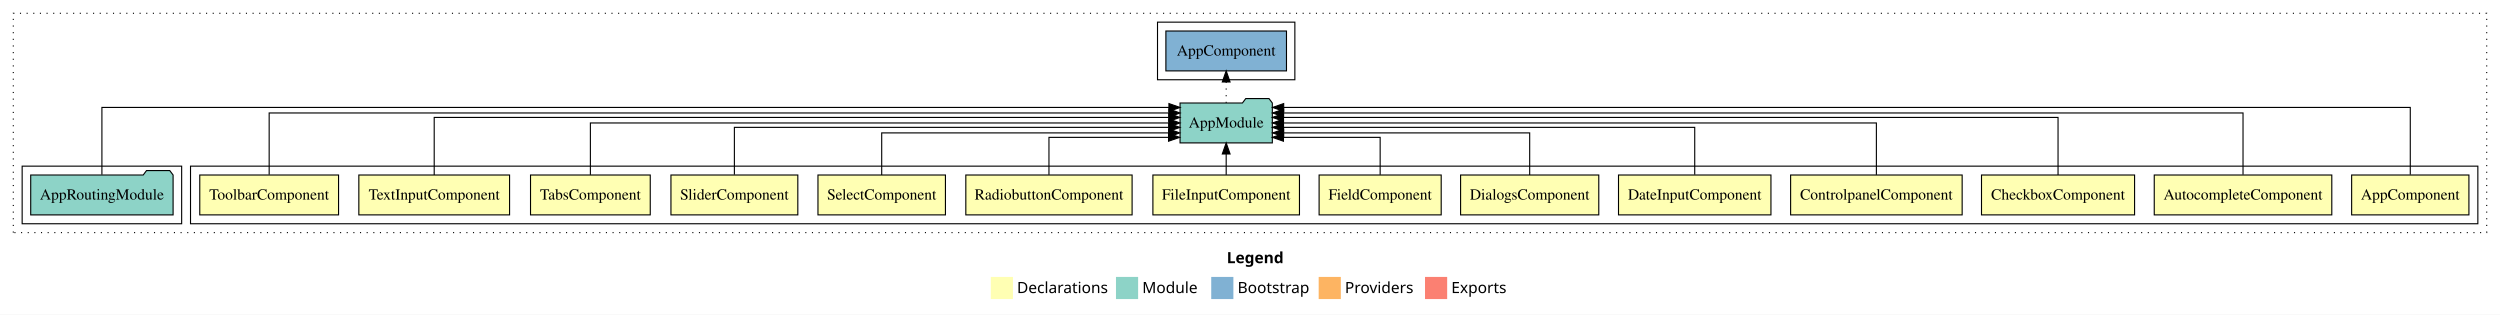
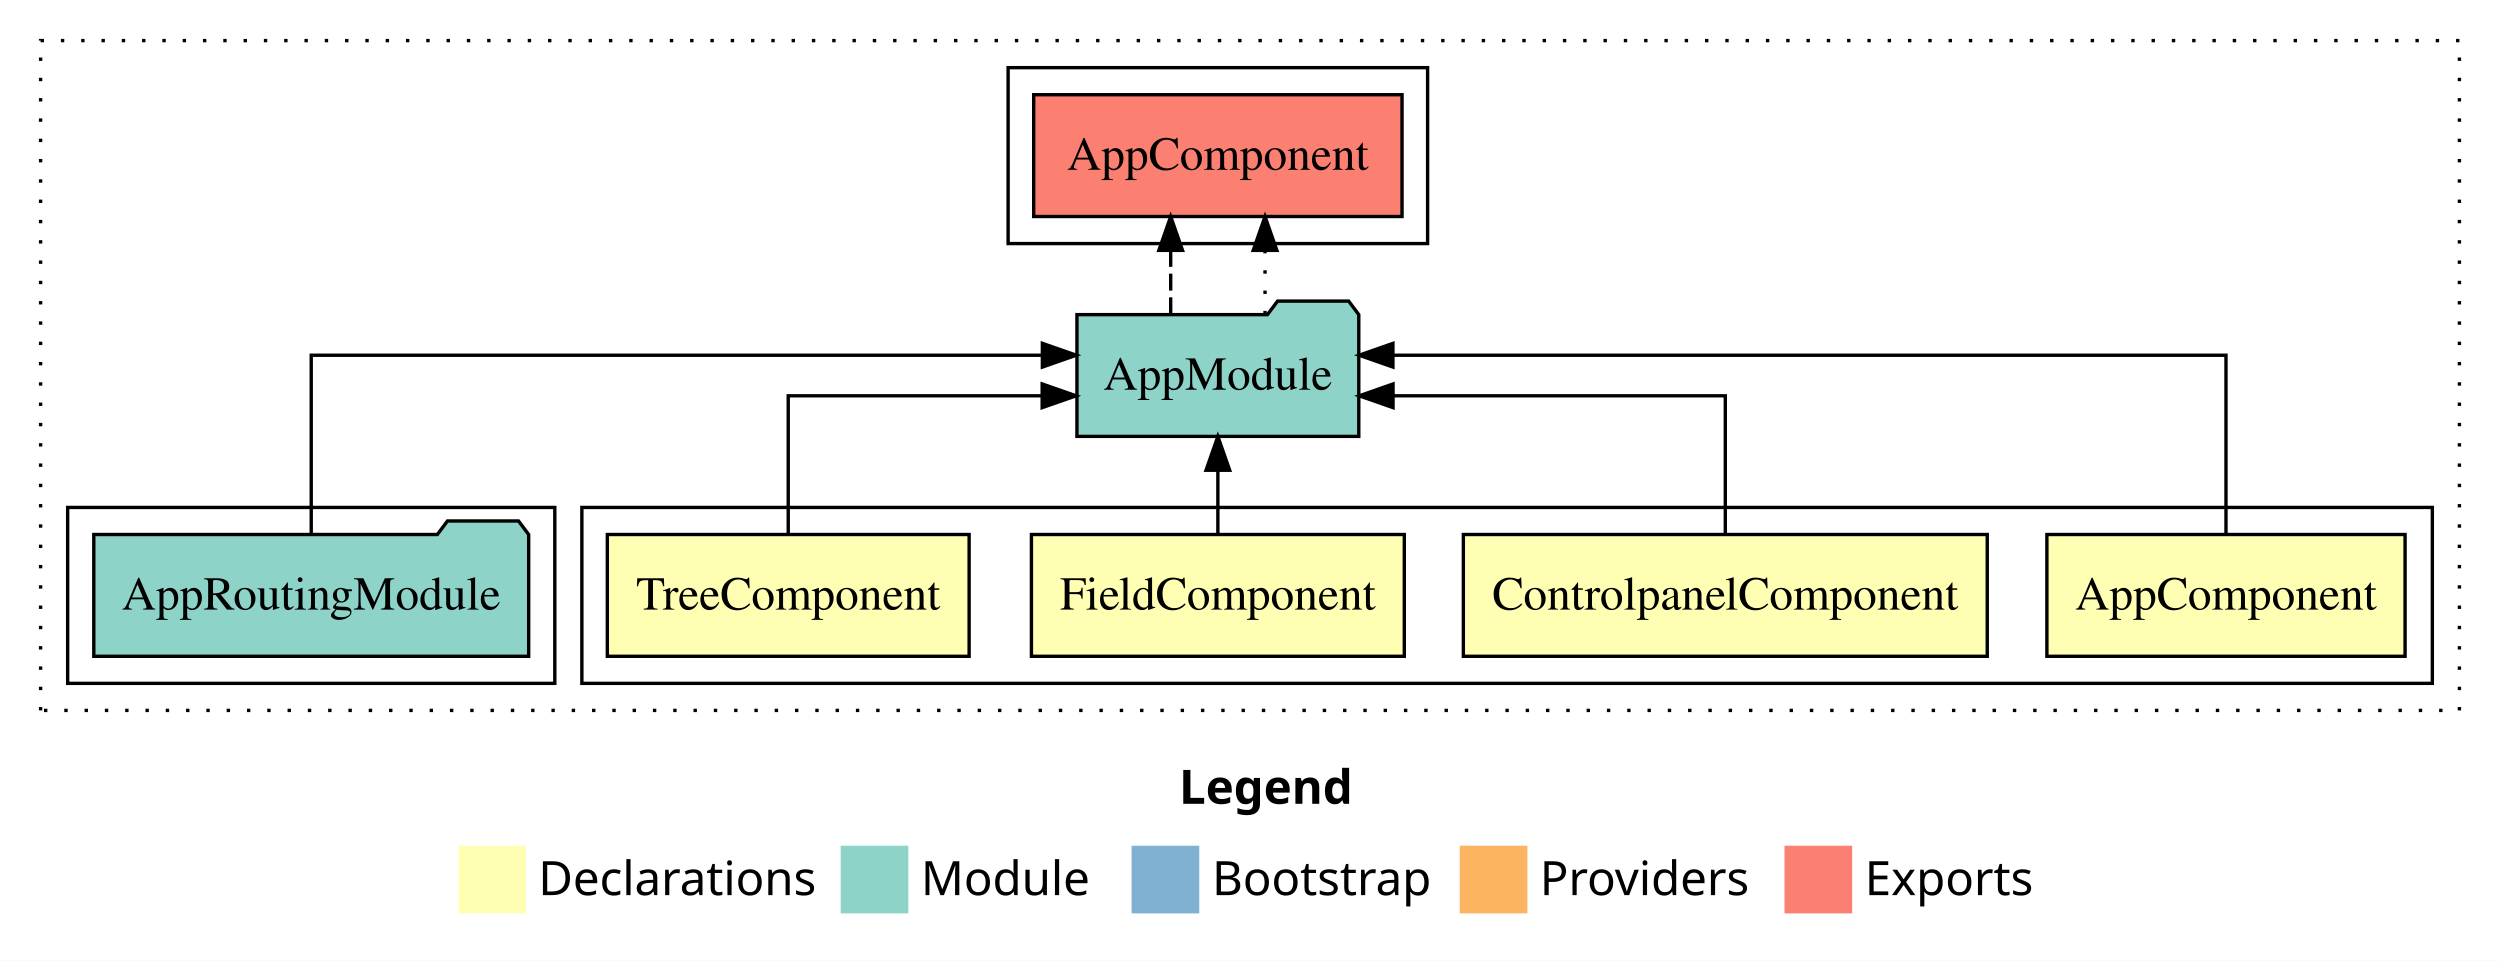
- <svg xmlns="http://www.w3.org/2000/svg" width="2257pt" height="284pt" viewBox="0.00 0.00 2257.00 284.00">
+ <svg xmlns="http://www.w3.org/2000/svg" width="739pt" height="284pt" viewBox="0.00 0.00 739.00 284.00">
  <g id="graph0" class="graph" transform="scale(1 1) rotate(0) translate(4 280)">
-     <polygon fill="#ffffff" stroke="transparent" points="-4,4 -4,-280 2253,-280 2253,4 -4,4" />
-     <text text-anchor="start" x="1103.509" y="-42.4" font-family="sans-serif" font-weight="bold" font-size="14.00" fill="#000000">Legend
-     </text>
-     <polygon fill="#ffffb3" stroke="transparent" points="890.5,-10 890.5,-30 910.5,-30 910.5,-10 890.5,-10" />
-     <text text-anchor="start" x="914.129" y="-15.4" font-family="sans-serif" font-size="14.00" fill="#000000"> Declarations</text>
-     <polygon fill="#8dd3c7" stroke="transparent" points="1003.5,-10 1003.5,-30 1023.5,-30 1023.5,-10 1003.5,-10" />
-     <text text-anchor="start" x="1027.225" y="-15.4" font-family="sans-serif" font-size="14.00" fill="#000000"> Module</text>
-     <polygon fill="#80b1d3" stroke="transparent" points="1089.5,-10 1089.5,-30 1109.5,-30 1109.5,-10 1089.5,-10" />
-     <text text-anchor="start" x="1113.281" y="-15.4" font-family="sans-serif" font-size="14.00" fill="#000000"> Bootstrap</text>
-     <polygon fill="#fdb462" stroke="transparent" points="1186.5,-10 1186.5,-30 1206.5,-30 1206.5,-10 1186.5,-10" />
-     <text text-anchor="start" x="1210.173" y="-15.4" font-family="sans-serif" font-size="14.00" fill="#000000"> Providers</text>
-     <polygon fill="#fb8072" stroke="transparent" points="1282.5,-10 1282.5,-30 1302.5,-30 1302.5,-10 1282.5,-10" />
-     <text text-anchor="start" x="1306.226" y="-15.4" font-family="sans-serif" font-size="14.00" fill="#000000"> Exports</text>
+     <polygon fill="#ffffff" stroke="transparent" points="-4,4 -4,-280 735,-280 735,4 -4,4" />
+     <text text-anchor="start" x="344.509" y="-42.4" font-family="sans-serif" font-weight="bold" font-size="14.00" fill="#000000">Legend</text>
+     <polygon fill="#ffffb3" stroke="transparent" points="131.5,-10 131.5,-30 151.5,-30 151.5,-10 131.5,-10" />
+     <text text-anchor="start" x="155.129" y="-15.4" font-family="sans-serif" font-size="14.00" fill="#000000">  Declarations</text>
+     <polygon fill="#8dd3c7" stroke="transparent" points="244.5,-10 244.5,-30 264.5,-30 264.5,-10 244.5,-10" />
+     <text text-anchor="start" x="268.225" y="-15.4" font-family="sans-serif" font-size="14.00" fill="#000000">  Module</text>
+     <polygon fill="#80b1d3" stroke="transparent" points="330.5,-10 330.5,-30 350.5,-30 350.5,-10 330.5,-10" />
+     <text text-anchor="start" x="354.281" y="-15.4" font-family="sans-serif" font-size="14.00" fill="#000000">  Bootstrap</text>
+     <polygon fill="#fdb462" stroke="transparent" points="427.5,-10 427.5,-30 447.5,-30 447.5,-10 427.5,-10" />
+     <text text-anchor="start" x="451.173" y="-15.4" font-family="sans-serif" font-size="14.00" fill="#000000">  Providers</text>
+     <polygon fill="#fb8072" stroke="transparent" points="523.5,-10 523.5,-30 543.5,-30 543.5,-10 523.5,-10" />
+     <text text-anchor="start" x="547.226" y="-15.4" font-family="sans-serif" font-size="14.00" fill="#000000">  Exports</text>
    <g id="clust1" class="cluster">
-       <polygon fill="none" stroke="#000000" stroke-dasharray="1,5" points="8,-70 8,-268 2241,-268 2241,-70 8,-70" />
+       <polygon fill="none" stroke="#000000" stroke-dasharray="1,5" points="8,-70 8,-268 723,-268 723,-70 8,-70" />
    </g>
    <g id="clust2" class="cluster">
-       <polygon fill="none" stroke="#000000" points="168,-78 168,-130 2233,-130 2233,-78 168,-78" />
+       <polygon fill="none" stroke="#000000" points="168,-78 168,-130 715,-130 715,-78 168,-78" />
    </g>
-     <g id="clust17" class="cluster">
+     <g id="clust7" class="cluster">
      <polygon fill="none" stroke="#000000" points="16,-78 16,-130 160,-130 160,-78 16,-78" />
    </g>
-     <g id="clust19" class="cluster">
-       <polygon fill="none" stroke="#000000" points="1041,-208 1041,-260 1165,-260 1165,-208 1041,-208" />
+     <g id="clust8" class="cluster">
+       <polygon fill="none" stroke="#000000" points="294,-208 294,-260 418,-260 418,-208 294,-208" />
    </g>
    <g id="node1" class="node">
-       <polygon fill="#ffffb3" stroke="#000000" points="2224.94,-122 2119.06,-122 2119.06,-86 2224.94,-86 2224.94,-122" />
-       <text text-anchor="middle" x="2172" y="-99.8" font-family="Times,serif" font-size="14.00" fill="#000000">
-         AppComponent
-       </text>
+       <polygon fill="#ffffb3" stroke="#000000" points="706.94,-122 601.06,-122 601.06,-86 706.94,-86 706.94,-122" />
+       <text text-anchor="middle" x="654" y="-99.8" font-family="Times,serif" font-size="14.00" fill="#000000">AppComponent</text>
    </g>
-     <g id="node15" class="node">
-       <polygon fill="#8dd3c7" stroke="#000000" points="1144.657,-187 1141.657,-191 1120.657,-191 1117.657,-187 1061.343,-187 1061.343,-151 1144.657,-151 1144.657,-187" />
-       <text text-anchor="middle" x="1103" y="-164.8" font-family="Times,serif" font-size="14.00" fill="#000000">
-         AppModule
-       </text>
+     <g id="node5" class="node">
+       <polygon fill="#8dd3c7" stroke="#000000" points="397.657,-187 394.657,-191 373.657,-191 370.657,-187 314.343,-187 314.343,-151 397.657,-151 397.657,-187" />
+       <text text-anchor="middle" x="356" y="-164.8" font-family="Times,serif" font-size="14.00" fill="#000000">AppModule</text>
    </g>
    <g id="edge1" class="edge">
-       <path fill="none" stroke="#000000" d="M2172,-122.323C2172,-145.66 2172,-183 2172,-183 2172,-183 1154.906,-183 1154.906,-183" />
-       <polygon fill="#000000" stroke="#000000" points="1154.906,-179.5 1144.906,-183 1154.906,-186.5 1154.906,-179.5" />
+       <path fill="none" stroke="#000000" d="M654,-122.284C654,-143.321 654,-175 654,-175 654,-175 407.749,-175 407.749,-175" />
+       <polygon fill="#000000" stroke="#000000" points="407.749,-171.5 397.749,-175 407.749,-178.5 407.749,-171.5" />
    </g>
    <g id="node2" class="node">
-       <polygon fill="#ffffb3" stroke="#000000" points="2101.146,-122 1940.854,-122 1940.854,-86 2101.146,-86 2101.146,-122" />
-       <text text-anchor="middle" x="2021" y="-99.8" font-family="Times,serif" font-size="14.00" fill="#000000">
-         AutocompleteComponent
-       </text>
+       <polygon fill="#ffffb3" stroke="#000000" points="583.431,-122 428.569,-122 428.569,-86 583.431,-86 583.431,-122" />
+       <text text-anchor="middle" x="506" y="-99.8" font-family="Times,serif" font-size="14.00" fill="#000000">ControlpanelComponent</text>
    </g>
    <g id="edge2" class="edge">
-       <path fill="none" stroke="#000000" d="M2021,-122.292C2021,-144.206 2021,-178 2021,-178 2021,-178 1154.83,-178 1154.83,-178" />
-       <polygon fill="#000000" stroke="#000000" points="1154.83,-174.5 1144.83,-178 1154.83,-181.5 1154.83,-174.5" />
+       <path fill="none" stroke="#000000" d="M506,-122.022C506,-139.373 506,-163 506,-163 506,-163 407.783,-163 407.783,-163" />
+       <polygon fill="#000000" stroke="#000000" points="407.783,-159.5 397.783,-163 407.783,-166.5 407.783,-159.5" />
    </g>
    <g id="node3" class="node">
-       <polygon fill="#ffffb3" stroke="#000000" points="1923.098,-122 1784.902,-122 1784.902,-86 1923.098,-86 1923.098,-122" />
-       <text text-anchor="middle" x="1854" y="-99.8" font-family="Times,serif" font-size="14.00" fill="#000000">
-         CheckboxComponent
-       </text>
+       <polygon fill="#ffffb3" stroke="#000000" points="411.111,-122 300.889,-122 300.889,-86 411.111,-86 411.111,-122" />
+       <text text-anchor="middle" x="356" y="-99.8" font-family="Times,serif" font-size="14.00" fill="#000000">FieldComponent</text>
    </g>
    <g id="edge3" class="edge">
-       <path fill="none" stroke="#000000" d="M1854,-122.027C1854,-142.767 1854,-174 1854,-174 1854,-174 1154.716,-174 1154.716,-174" />
-       <polygon fill="#000000" stroke="#000000" points="1154.716,-170.5 1144.716,-174 1154.716,-177.5 1154.716,-170.5" />
+       <path fill="none" stroke="#000000" d="M356,-122.106C356,-122.106 356,-140.991 356,-140.991" />
+       <polygon fill="#000000" stroke="#000000" points="352.5,-140.991 356,-150.991 359.5,-140.991 352.5,-140.991" />
    </g>
    <g id="node4" class="node">
-       <polygon fill="#ffffb3" stroke="#000000" points="1767.431,-122 1612.569,-122 1612.569,-86 1767.431,-86 1767.431,-122" />
-       <text text-anchor="middle" x="1690" y="-99.8" font-family="Times,serif" font-size="14.00" fill="#000000">
-         ControlpanelComponent
-       </text>
+       <polygon fill="#ffffb3" stroke="#000000" points="282.475,-122 175.525,-122 175.525,-86 282.475,-86 282.475,-122" />
+       <text text-anchor="middle" x="229" y="-99.8" font-family="Times,serif" font-size="14.00" fill="#000000">TreeComponent</text>
    </g>
    <g id="edge4" class="edge">
-       <path fill="none" stroke="#000000" d="M1690,-122.106C1690,-141.339 1690,-169 1690,-169 1690,-169 1154.745,-169 1154.745,-169" />
-       <polygon fill="#000000" stroke="#000000" points="1154.745,-165.5 1144.745,-169 1154.745,-172.5 1154.745,-165.5" />
+       <path fill="none" stroke="#000000" d="M229,-122.022C229,-139.373 229,-163 229,-163 229,-163 304.063,-163 304.063,-163" />
+       <polygon fill="#000000" stroke="#000000" points="304.063,-166.5 314.063,-163 304.063,-159.5 304.063,-166.5" />
    </g>
-     <g id="node5" class="node">
-       <polygon fill="#ffffb3" stroke="#000000" points="1594.81,-122 1457.19,-122 1457.19,-86 1594.81,-86 1594.81,-122" />
-       <text text-anchor="middle" x="1526" y="-99.8" font-family="Times,serif" font-size="14.00" fill="#000000">
-         DateInputComponent
-       </text>
+     <g id="node7" class="node">
+       <polygon fill="#fb8072" stroke="#000000" points="410.439,-252 301.561,-252 301.561,-216 410.439,-216 410.439,-252" />
+       <text text-anchor="middle" x="356" y="-229.8" font-family="Times,serif" font-size="14.00" fill="#000000">AppComponent </text>
+     </g>
+     <g id="edge6" class="edge">
+       <path fill="none" stroke="#000000" stroke-dasharray="5,2" d="M342.057,-187.106C342.057,-187.106 342.057,-205.991 342.057,-205.991" />
+       <polygon fill="#000000" stroke="#000000" points="338.557,-205.991 342.057,-215.991 345.557,-205.991 338.557,-205.991" />
+     </g>
+     <g id="edge7" class="edge">
+       <path fill="none" stroke="#000000" stroke-dasharray="1,5" d="M369.943,-187.106C369.943,-187.106 369.943,-205.991 369.943,-205.991" />
+       <polygon fill="#000000" stroke="#000000" points="366.443,-205.991 369.943,-215.991 373.443,-205.991 366.443,-205.991" />
+     </g>
+     <g id="node6" class="node">
+       <polygon fill="#8dd3c7" stroke="#000000" points="152.274,-122 149.274,-126 128.274,-126 125.274,-122 23.726,-122 23.726,-86 152.274,-86 152.274,-122" />
+       <text text-anchor="middle" x="88" y="-99.8" font-family="Times,serif" font-size="14.00" fill="#000000">AppRoutingModule</text>
    </g>
    <g id="edge5" class="edge">
-       <path fill="none" stroke="#000000" d="M1526,-122.302C1526,-140.27 1526,-165 1526,-165 1526,-165 1154.716,-165 1154.716,-165" />
-       <polygon fill="#000000" stroke="#000000" points="1154.717,-161.5 1144.716,-165 1154.716,-168.5 1154.717,-161.5" />
-     </g>
-     <g id="node6" class="node">
-       <polygon fill="#ffffb3" stroke="#000000" points="1439.38,-122 1314.62,-122 1314.62,-86 1439.38,-86 1439.38,-122" />
-       <text text-anchor="middle" x="1377" y="-99.8" font-family="Times,serif" font-size="14.00" fill="#000000">
-         DialogsComponent
-       </text>
-     </g>
-     <g id="edge6" class="edge">
-       <path fill="none" stroke="#000000" d="M1377,-122.027C1377,-138.398 1377,-160 1377,-160 1377,-160 1154.913,-160 1154.913,-160" />
-       <polygon fill="#000000" stroke="#000000" points="1154.913,-156.5 1144.913,-160 1154.913,-163.5 1154.913,-156.5" />
-     </g>
-     <g id="node7" class="node">
-       <polygon fill="#ffffb3" stroke="#000000" points="1297.111,-122 1186.889,-122 1186.889,-86 1297.111,-86 1297.111,-122" />
-       <text text-anchor="middle" x="1242" y="-99.8" font-family="Times,serif" font-size="14.00" fill="#000000">
-         FieldComponent
-       </text>
-     </g>
-     <g id="edge7" class="edge">
-       <path fill="none" stroke="#000000" d="M1242,-122.187C1242,-137.182 1242,-156 1242,-156 1242,-156 1154.705,-156 1154.705,-156" />
-       <polygon fill="#000000" stroke="#000000" points="1154.705,-152.5 1144.705,-156 1154.705,-159.5 1154.705,-152.5" />
-     </g>
-     <g id="node8" class="node">
-       <polygon fill="#ffffb3" stroke="#000000" points="1169.162,-122 1036.838,-122 1036.838,-86 1169.162,-86 1169.162,-122" />
-       <text text-anchor="middle" x="1103" y="-99.8" font-family="Times,serif" font-size="14.00" fill="#000000">
-         FileInputComponent
-       </text>
-     </g>
-     <g id="edge8" class="edge">
-       <path fill="none" stroke="#000000" d="M1103,-122.106C1103,-122.106 1103,-140.991 1103,-140.991" />
-       <polygon fill="#000000" stroke="#000000" points="1099.5,-140.991 1103,-150.991 1106.5,-140.991 1099.5,-140.991" />
-     </g>
-     <g id="node9" class="node">
-       <polygon fill="#ffffb3" stroke="#000000" points="1018.056,-122 867.944,-122 867.944,-86 1018.056,-86 1018.056,-122" />
-       <text text-anchor="middle" x="943" y="-99.8" font-family="Times,serif" font-size="14.00" fill="#000000">
-         RadiobuttonComponent
-       </text>
-     </g>
-     <g id="edge9" class="edge">
-       <path fill="none" stroke="#000000" d="M943,-122.187C943,-137.182 943,-156 943,-156 943,-156 1050.962,-156 1050.962,-156" />
-       <polygon fill="#000000" stroke="#000000" points="1050.962,-159.5 1060.962,-156 1050.962,-152.5 1050.962,-159.5" />
-     </g>
-     <g id="node10" class="node">
-       <polygon fill="#ffffb3" stroke="#000000" points="849.541,-122 734.459,-122 734.459,-86 849.541,-86 849.541,-122" />
-       <text text-anchor="middle" x="792" y="-99.8" font-family="Times,serif" font-size="14.00" fill="#000000">
-         SelectComponent
-       </text>
-     </g>
-     <g id="edge10" class="edge">
-       <path fill="none" stroke="#000000" d="M792,-122.027C792,-138.398 792,-160 792,-160 792,-160 1051.057,-160 1051.057,-160" />
-       <polygon fill="#000000" stroke="#000000" points="1051.057,-163.5 1061.057,-160 1051.057,-156.5 1051.057,-163.5" />
-     </g>
-     <g id="node11" class="node">
-       <polygon fill="#ffffb3" stroke="#000000" points="716.272,-122 601.728,-122 601.728,-86 716.272,-86 716.272,-122" />
-       <text text-anchor="middle" x="659" y="-99.8" font-family="Times,serif" font-size="14.00" fill="#000000">
-         SliderComponent
-       </text>
-     </g>
-     <g id="edge11" class="edge">
-       <path fill="none" stroke="#000000" d="M659,-122.302C659,-140.27 659,-165 659,-165 659,-165 1051.23,-165 1051.23,-165" />
-       <polygon fill="#000000" stroke="#000000" points="1051.23,-168.5 1061.23,-165 1051.229,-161.5 1051.23,-168.5" />
-     </g>
-     <g id="node12" class="node">
-       <polygon fill="#ffffb3" stroke="#000000" points="583.045,-122 474.955,-122 474.955,-86 583.045,-86 583.045,-122" />
-       <text text-anchor="middle" x="529" y="-99.8" font-family="Times,serif" font-size="14.00" fill="#000000">
-         TabsComponent
-       </text>
-     </g>
-     <g id="edge12" class="edge">
-       <path fill="none" stroke="#000000" d="M529,-122.106C529,-141.339 529,-169 529,-169 529,-169 1051.257,-169 1051.257,-169" />
-       <polygon fill="#000000" stroke="#000000" points="1051.257,-172.5 1061.257,-169 1051.257,-165.5 1051.257,-172.5" />
-     </g>
-     <g id="node13" class="node">
-       <polygon fill="#ffffb3" stroke="#000000" points="456.042,-122 319.958,-122 319.958,-86 456.042,-86 456.042,-122" />
-       <text text-anchor="middle" x="388" y="-99.8" font-family="Times,serif" font-size="14.00" fill="#000000">
-         TextInputComponent
-       </text>
-     </g>
-     <g id="edge13" class="edge">
-       <path fill="none" stroke="#000000" d="M388,-122.027C388,-142.767 388,-174 388,-174 388,-174 1051.206,-174 1051.206,-174" />
-       <polygon fill="#000000" stroke="#000000" points="1051.206,-177.5 1061.206,-174 1051.206,-170.5 1051.206,-177.5" />
-     </g>
-     <g id="node14" class="node">
-       <polygon fill="#ffffb3" stroke="#000000" points="301.651,-122 176.349,-122 176.349,-86 301.651,-86 301.651,-122" />
-       <text text-anchor="middle" x="239" y="-99.8" font-family="Times,serif" font-size="14.00" fill="#000000">
-         ToolbarComponent
-       </text>
-     </g>
-     <g id="edge14" class="edge">
-       <path fill="none" stroke="#000000" d="M239,-122.292C239,-144.206 239,-178 239,-178 239,-178 1051.328,-178 1051.328,-178" />
-       <polygon fill="#000000" stroke="#000000" points="1051.328,-181.5 1061.328,-178 1051.327,-174.5 1051.328,-181.5" />
-     </g>
-     <g id="node17" class="node">
-       <polygon fill="#80b1d3" stroke="#000000" points="1157.439,-252 1048.561,-252 1048.561,-216 1157.439,-216 1157.439,-252" />
-       <text text-anchor="middle" x="1103" y="-229.8" font-family="Times,serif" font-size="14.00" fill="#000000">
-         AppComponent
-       </text>
-     </g>
-     <g id="edge16" class="edge">
-       <path fill="none" stroke="#000000" stroke-dasharray="1,5" d="M1103,-187.106C1103,-187.106 1103,-205.991 1103,-205.991" />
-       <polygon fill="#000000" stroke="#000000" points="1099.5,-205.991 1103,-215.991 1106.5,-205.991 1099.5,-205.991" />
-     </g>
-     <g id="node16" class="node">
-       <polygon fill="#8dd3c7" stroke="#000000" points="152.274,-122 149.274,-126 128.274,-126 125.274,-122 23.726,-122 23.726,-86 152.274,-86 152.274,-122" />
-       <text text-anchor="middle" x="88" y="-99.8" font-family="Times,serif" font-size="14.00" fill="#000000">
-         AppRoutingModule
-       </text>
-     </g>
-     <g id="edge15" class="edge">
-       <path fill="none" stroke="#000000" d="M88,-122.323C88,-145.66 88,-183 88,-183 88,-183 1051.319,-183 1051.319,-183" />
-       <polygon fill="#000000" stroke="#000000" points="1051.319,-186.5 1061.319,-183 1051.319,-179.5 1051.319,-186.5" />
+       <path fill="none" stroke="#000000" d="M88,-122.284C88,-143.321 88,-175 88,-175 88,-175 304.125,-175 304.125,-175" />
+       <polygon fill="#000000" stroke="#000000" points="304.125,-178.5 314.125,-175 304.125,-171.5 304.125,-178.5" />
    </g>
  </g>
</svg>
